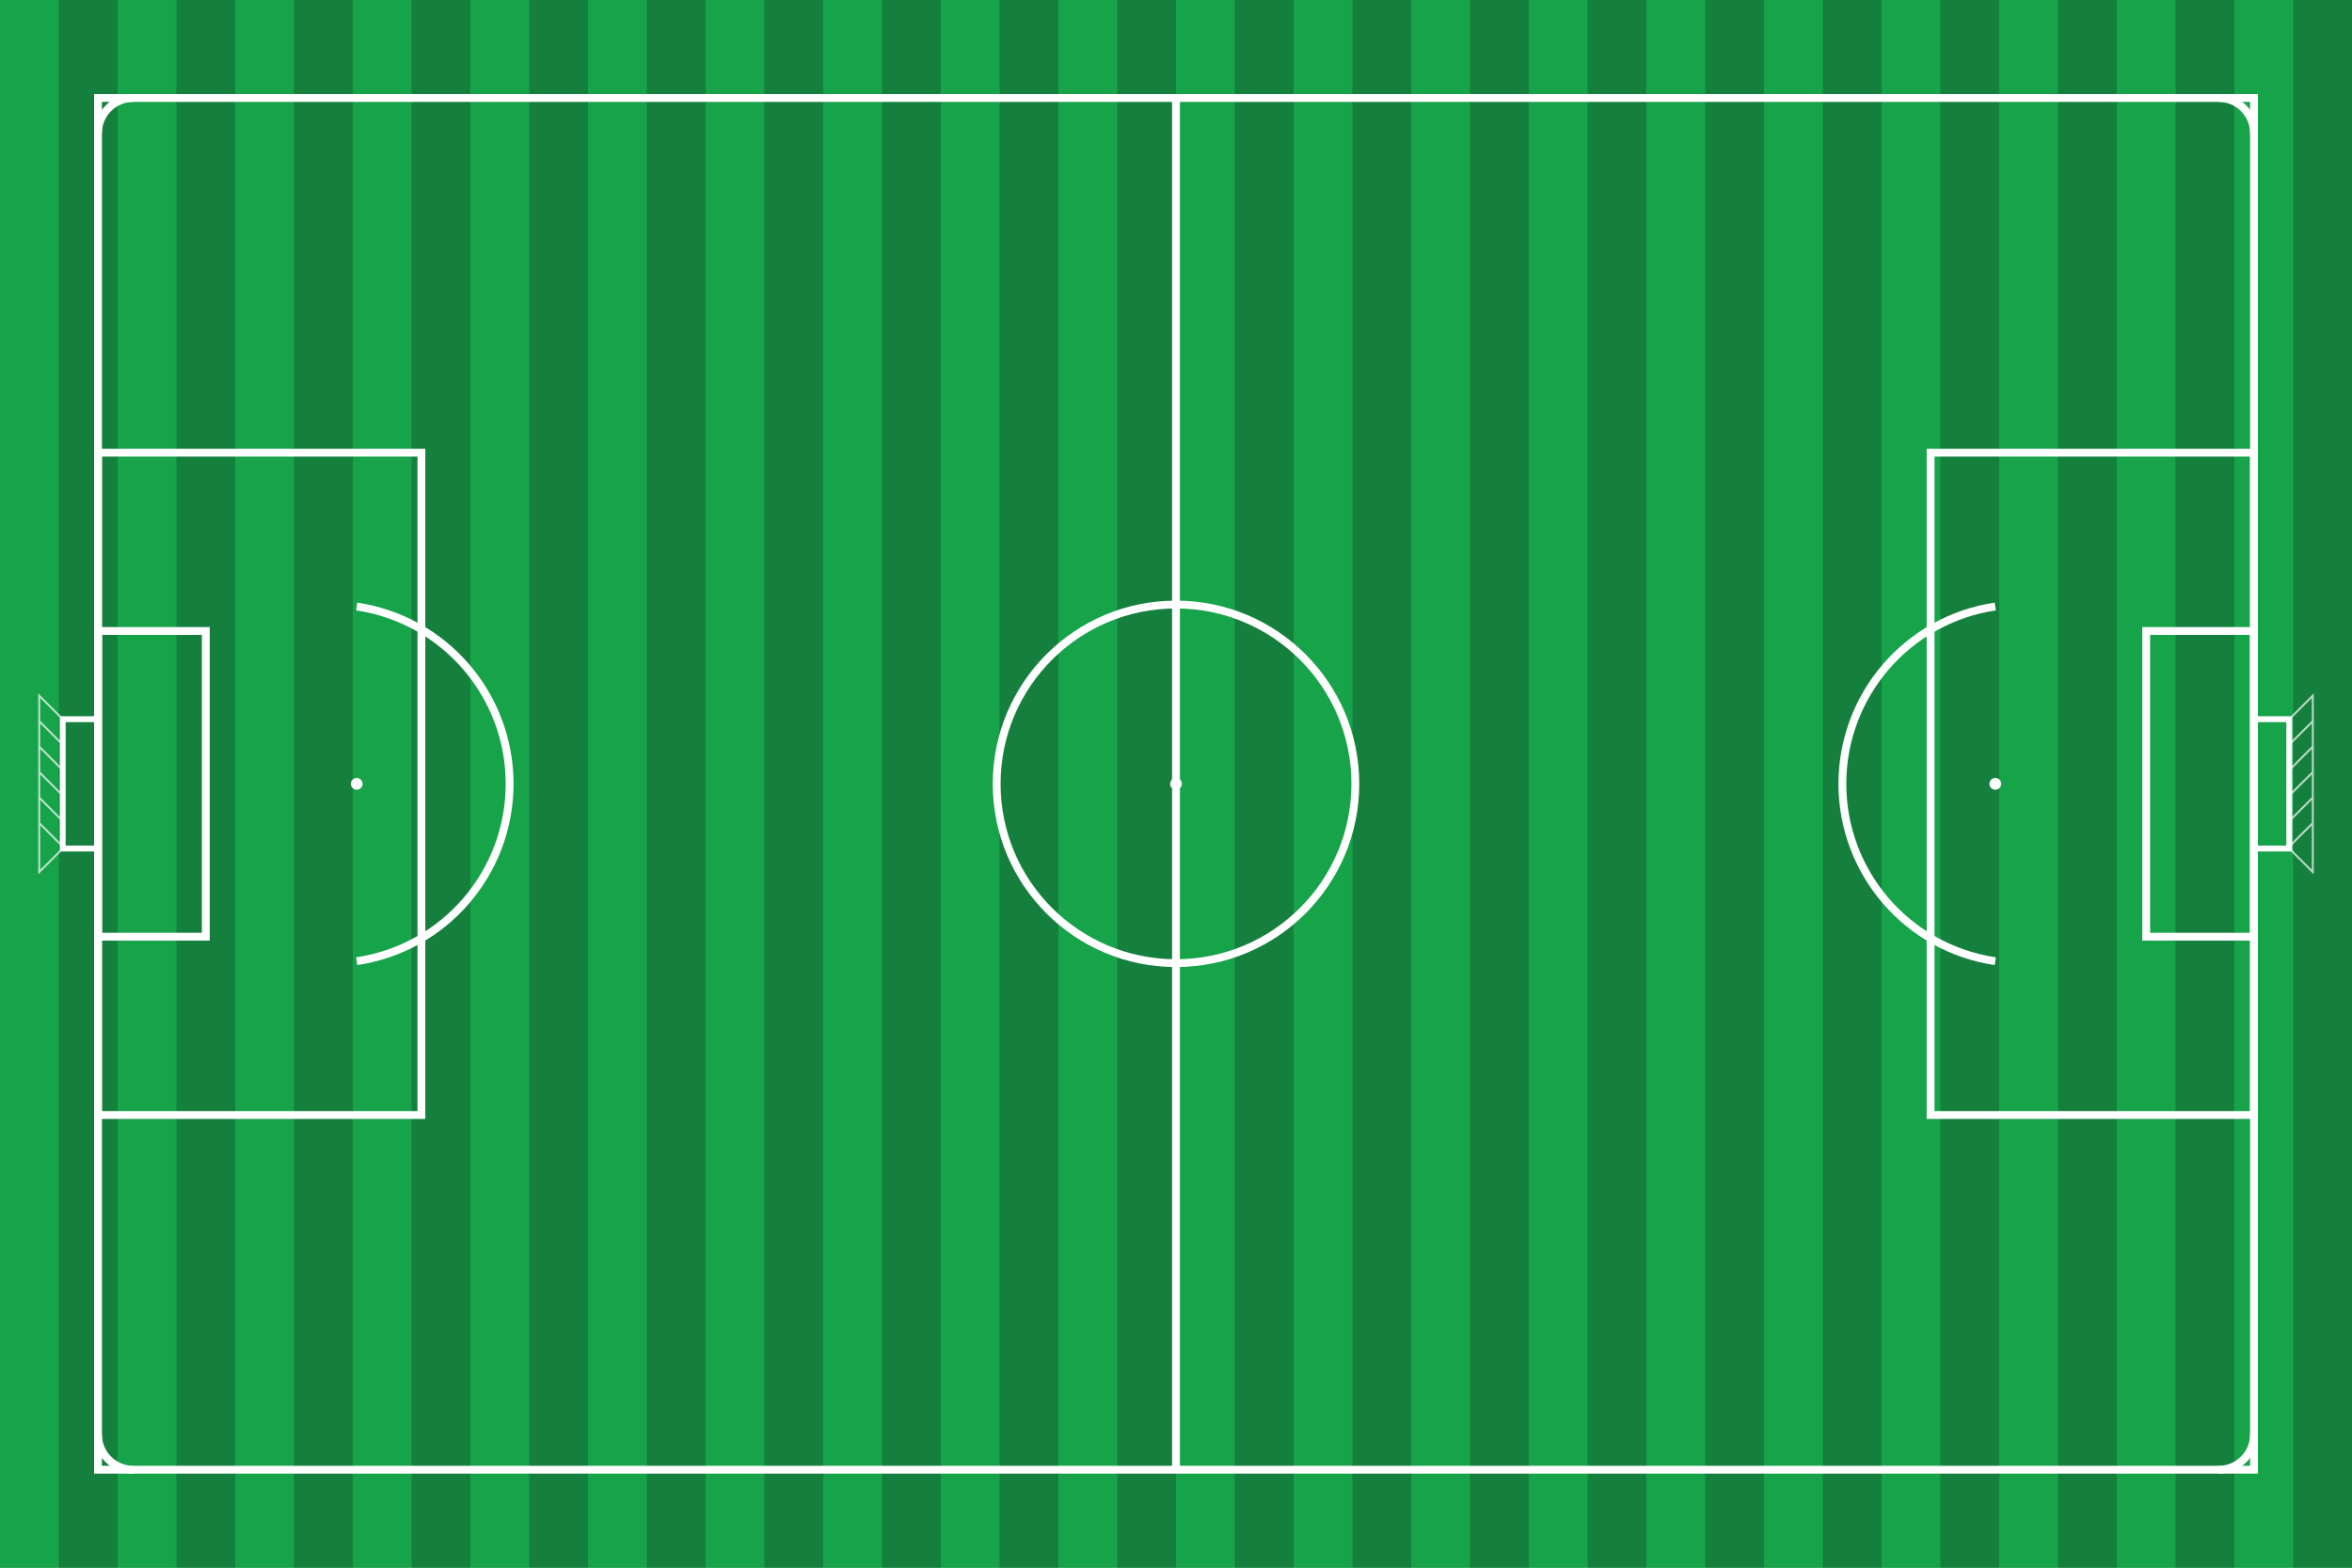
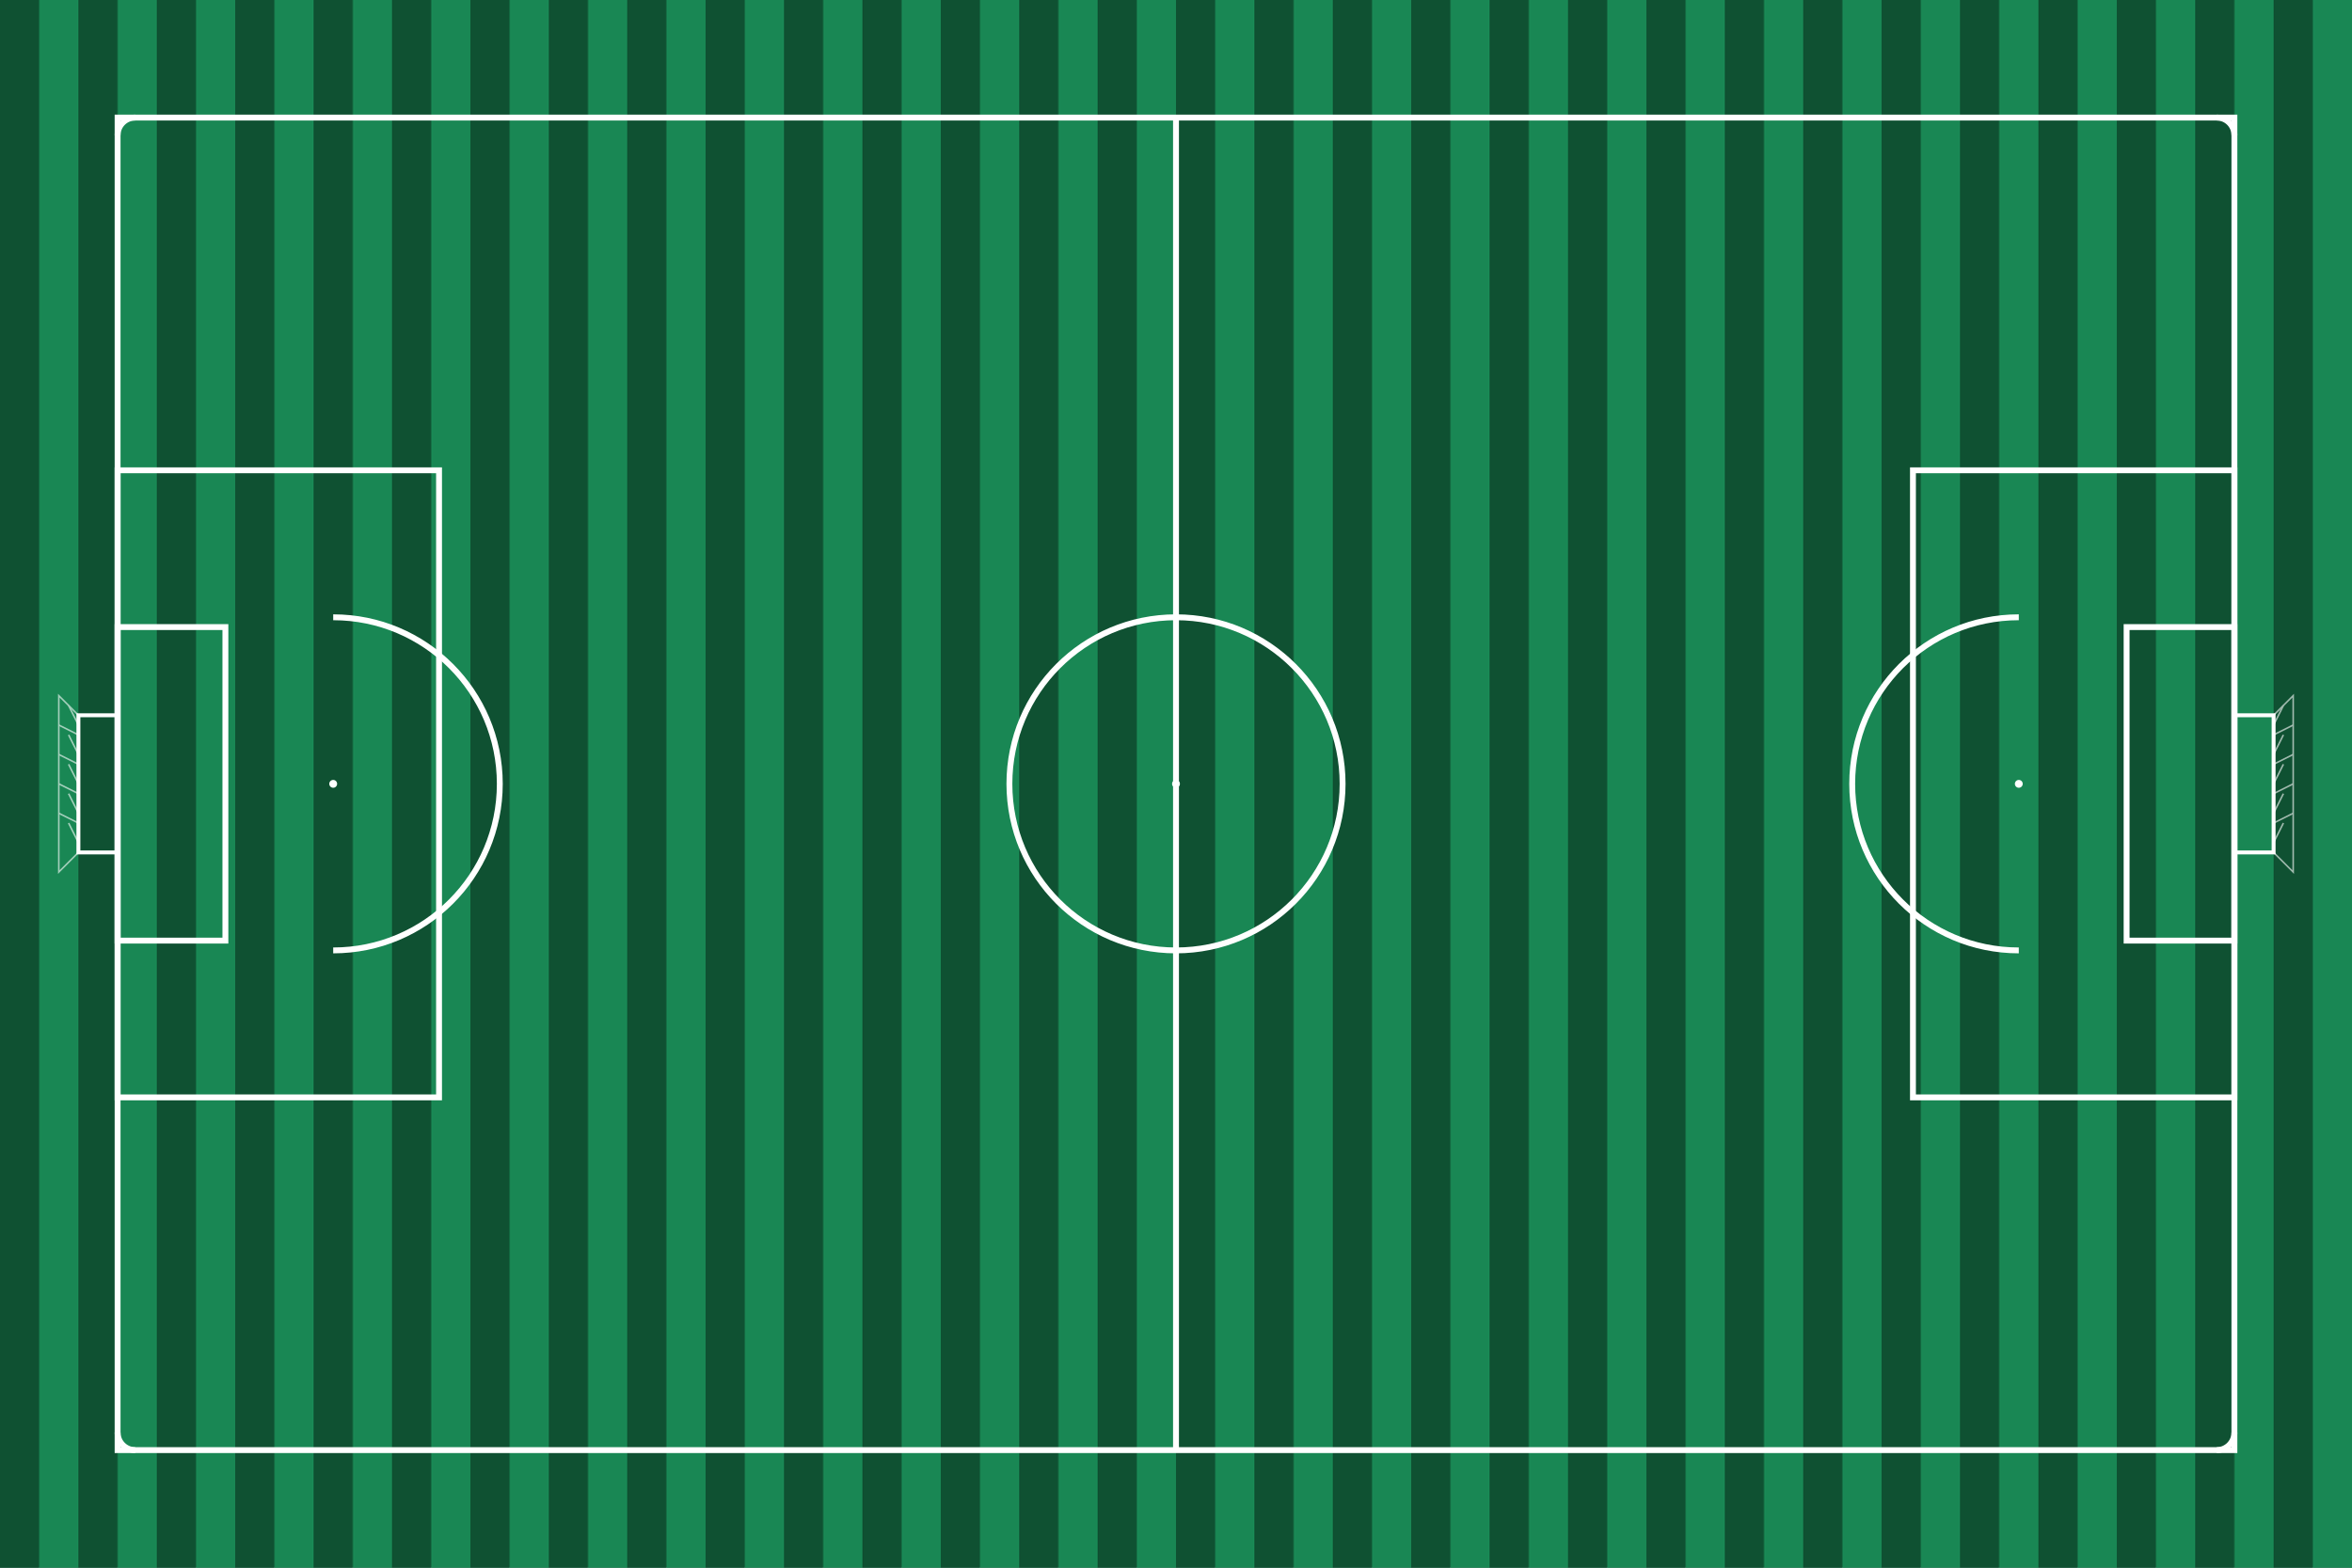
<svg xmlns="http://www.w3.org/2000/svg" width="1200" height="800" viewBox="0 0 1200 800">
-   <rect width="1200" height="800" fill="#16a34a" stroke="none" />
+   <rect width="1200" height="800" fill="#0f5132" stroke="none" />
  <defs>
-     <pattern id="grassStripes" patternUnits="userSpaceOnUse" width="60" height="800">
-       <rect width="30" height="800" fill="#16a34a" />
-       <rect x="30" width="30" height="800" fill="#15803d" />
+     <pattern id="grassStripes" patternUnits="userSpaceOnUse" width="40" height="800">
+       <rect width="20" height="800" fill="#0f5132" />
+       <rect x="20" width="20" height="800" fill="#198754" />
    </pattern>
  </defs>
  <rect width="1200" height="800" fill="url(#grassStripes)" stroke="none" />
-   <rect x="50" y="50" width="1100" height="700" fill="none" stroke="white" stroke-width="4" />
-   <line x1="600" y1="50" x2="600" y2="750" stroke="white" stroke-width="4" />
-   <circle cx="600" cy="400" r="91.5" fill="none" stroke="white" stroke-width="4" />
-   <circle cx="600" cy="400" r="3" fill="white" />
-   <rect x="50" y="231" width="165" height="338" fill="none" stroke="white" stroke-width="4" />
-   <rect x="985" y="231" width="165" height="338" fill="none" stroke="white" stroke-width="4" />
-   <rect x="50" y="322" width="55" height="156" fill="none" stroke="white" stroke-width="4" />
-   <rect x="1095" y="322" width="55" height="156" fill="none" stroke="white" stroke-width="4" />
-   <circle cx="182" cy="400" r="3" fill="white" />
-   <circle cx="1018" cy="400" r="3" fill="white" />
-   <path d="M 182,309.5 A 91.5,91.5 0 0,1 182,490.5" fill="none" stroke="white" stroke-width="4" />
-   <path d="M 1018,309.5 A 91.5,91.5 0 0,0 1018,490.5" fill="none" stroke="white" stroke-width="4" />
-   <path d="M 50,68 A 18,18 0 0,1 68,50" fill="none" stroke="white" stroke-width="4" />
-   <path d="M 1132,50 A 18,18 0 0,1 1150,68" fill="none" stroke="white" stroke-width="4" />
-   <path d="M 68,750 A 18,18 0 0,1 50,732" fill="none" stroke="white" stroke-width="4" />
-   <path d="M 1150,732 A 18,18 0 0,1 1132,750" fill="none" stroke="white" stroke-width="4" />
-   <rect x="32" y="367" width="18" height="66" fill="none" stroke="white" stroke-width="3" />
-   <rect x="1150" y="367" width="18" height="66" fill="none" stroke="white" stroke-width="3" />
-   <path d="M 32,367 L 20,355 L 20,445 L 32,433 M 32,380 L 20,368 M 32,393 L 20,381 M 32,406 L 20,394 M 32,419 L 20,407 M 32,432 L 20,420" stroke="white" stroke-width="1" opacity="0.7" fill="none" />
-   <path d="M 1168,367 L 1180,355 L 1180,445 L 1168,433 M 1168,380 L 1180,368 M 1168,393 L 1180,381 M 1168,406 L 1180,394 M 1168,419 L 1180,407 M 1168,432 L 1180,420" stroke="white" stroke-width="1" opacity="0.7" fill="none" />
+   <rect x="60" y="60" width="1080" height="680" fill="none" stroke="white" stroke-width="3" />
+   <line x1="600" y1="60" x2="600" y2="740" stroke="white" stroke-width="3" />
+   <circle cx="600" cy="400" r="85" fill="none" stroke="white" stroke-width="3" />
+   <circle cx="600" cy="400" r="2" fill="white" />
+   <rect x="60" y="240" width="164" height="320" fill="none" stroke="white" stroke-width="3" />
+   <rect x="976" y="240" width="164" height="320" fill="none" stroke="white" stroke-width="3" />
+   <rect x="60" y="320" width="55" height="160" fill="none" stroke="white" stroke-width="3" />
+   <rect x="1085" y="320" width="55" height="160" fill="none" stroke="white" stroke-width="3" />
+   <circle cx="170" cy="400" r="2" fill="white" />
+   <circle cx="1030" cy="400" r="2" fill="white" />
+   <path d="M 170,315 A 85,85 0 0,1 170,485" fill="none" stroke="white" stroke-width="3" />
+   <path d="M 1030,315 A 85,85 0 0,0 1030,485" fill="none" stroke="white" stroke-width="3" />
+   <path d="M 60,69 A 9,9 0 0,1 69,60" fill="none" stroke="white" stroke-width="3" />
+   <path d="M 1131,60 A 9,9 0 0,1 1140,69" fill="none" stroke="white" stroke-width="3" />
+   <path d="M 69,740 A 9,9 0 0,1 60,731" fill="none" stroke="white" stroke-width="3" />
+   <path d="M 1140,731 A 9,9 0 0,1 1131,740" fill="none" stroke="white" stroke-width="3" />
+   <rect x="40" y="365" width="20" height="70" fill="none" stroke="white" stroke-width="2" />
+   <rect x="1140" y="365" width="20" height="70" fill="none" stroke="white" stroke-width="2" />
+   <g stroke="white" stroke-width="0.8" opacity="0.6" fill="none">
+     <path d="M 40,365 L 30,355 L 30,445 L 40,435" />
+     <line x1="35" y1="360" x2="40" y2="370" />
+     <line x1="35" y1="375" x2="40" y2="385" />
+     <line x1="35" y1="390" x2="40" y2="400" />
+     <line x1="35" y1="405" x2="40" y2="415" />
+     <line x1="35" y1="420" x2="40" y2="430" />
+     <line x1="30" y1="370" x2="40" y2="375" />
+     <line x1="30" y1="385" x2="40" y2="390" />
+     <line x1="30" y1="400" x2="40" y2="405" />
+     <line x1="30" y1="415" x2="40" y2="420" />
+   </g>
+   <g stroke="white" stroke-width="0.8" opacity="0.6" fill="none">
+     <path d="M 1160,365 L 1170,355 L 1170,445 L 1160,435" />
+     <line x1="1165" y1="360" x2="1160" y2="370" />
+     <line x1="1165" y1="375" x2="1160" y2="385" />
+     <line x1="1165" y1="390" x2="1160" y2="400" />
+     <line x1="1165" y1="405" x2="1160" y2="415" />
+     <line x1="1165" y1="420" x2="1160" y2="430" />
+     <line x1="1170" y1="370" x2="1160" y2="375" />
+     <line x1="1170" y1="385" x2="1160" y2="390" />
+     <line x1="1170" y1="400" x2="1160" y2="405" />
+     <line x1="1170" y1="415" x2="1160" y2="420" />
+   </g>
</svg>
